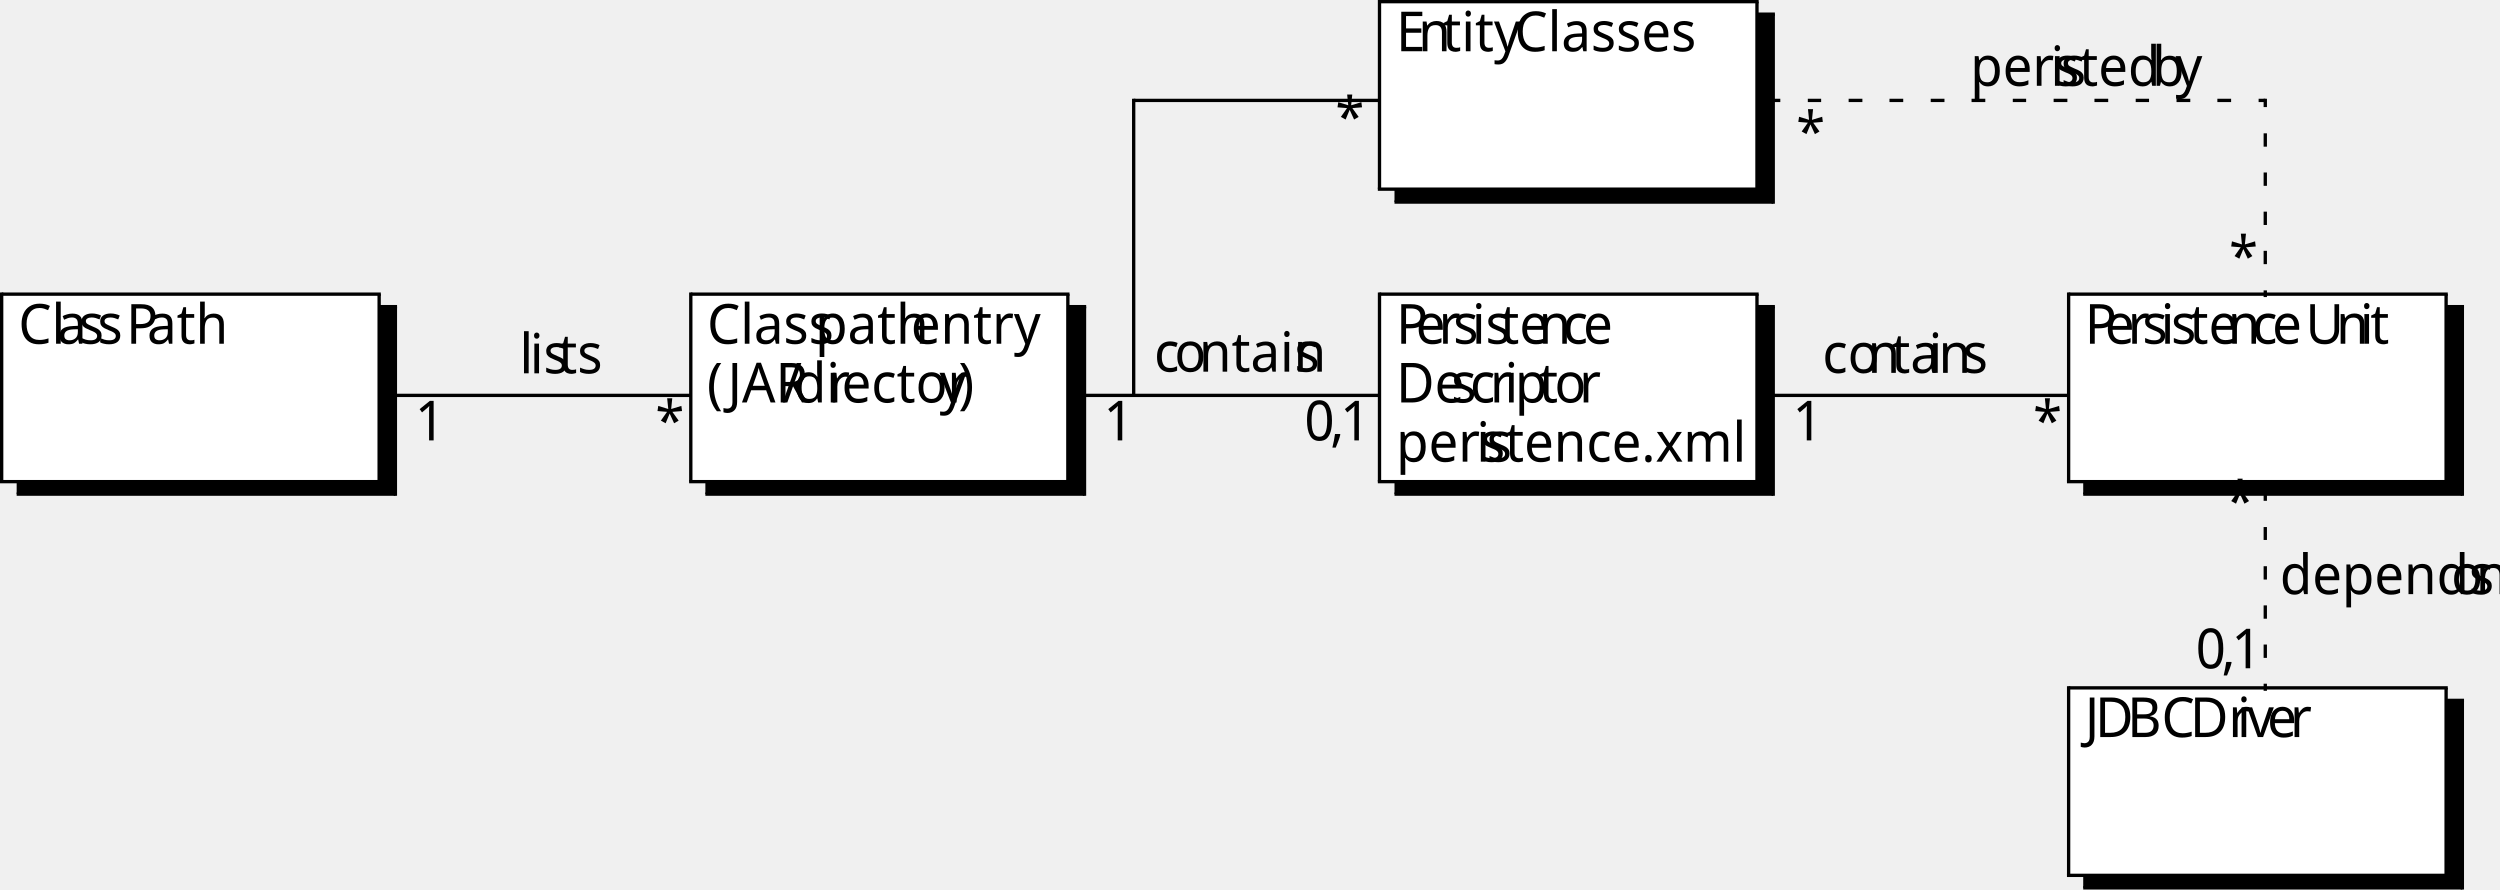
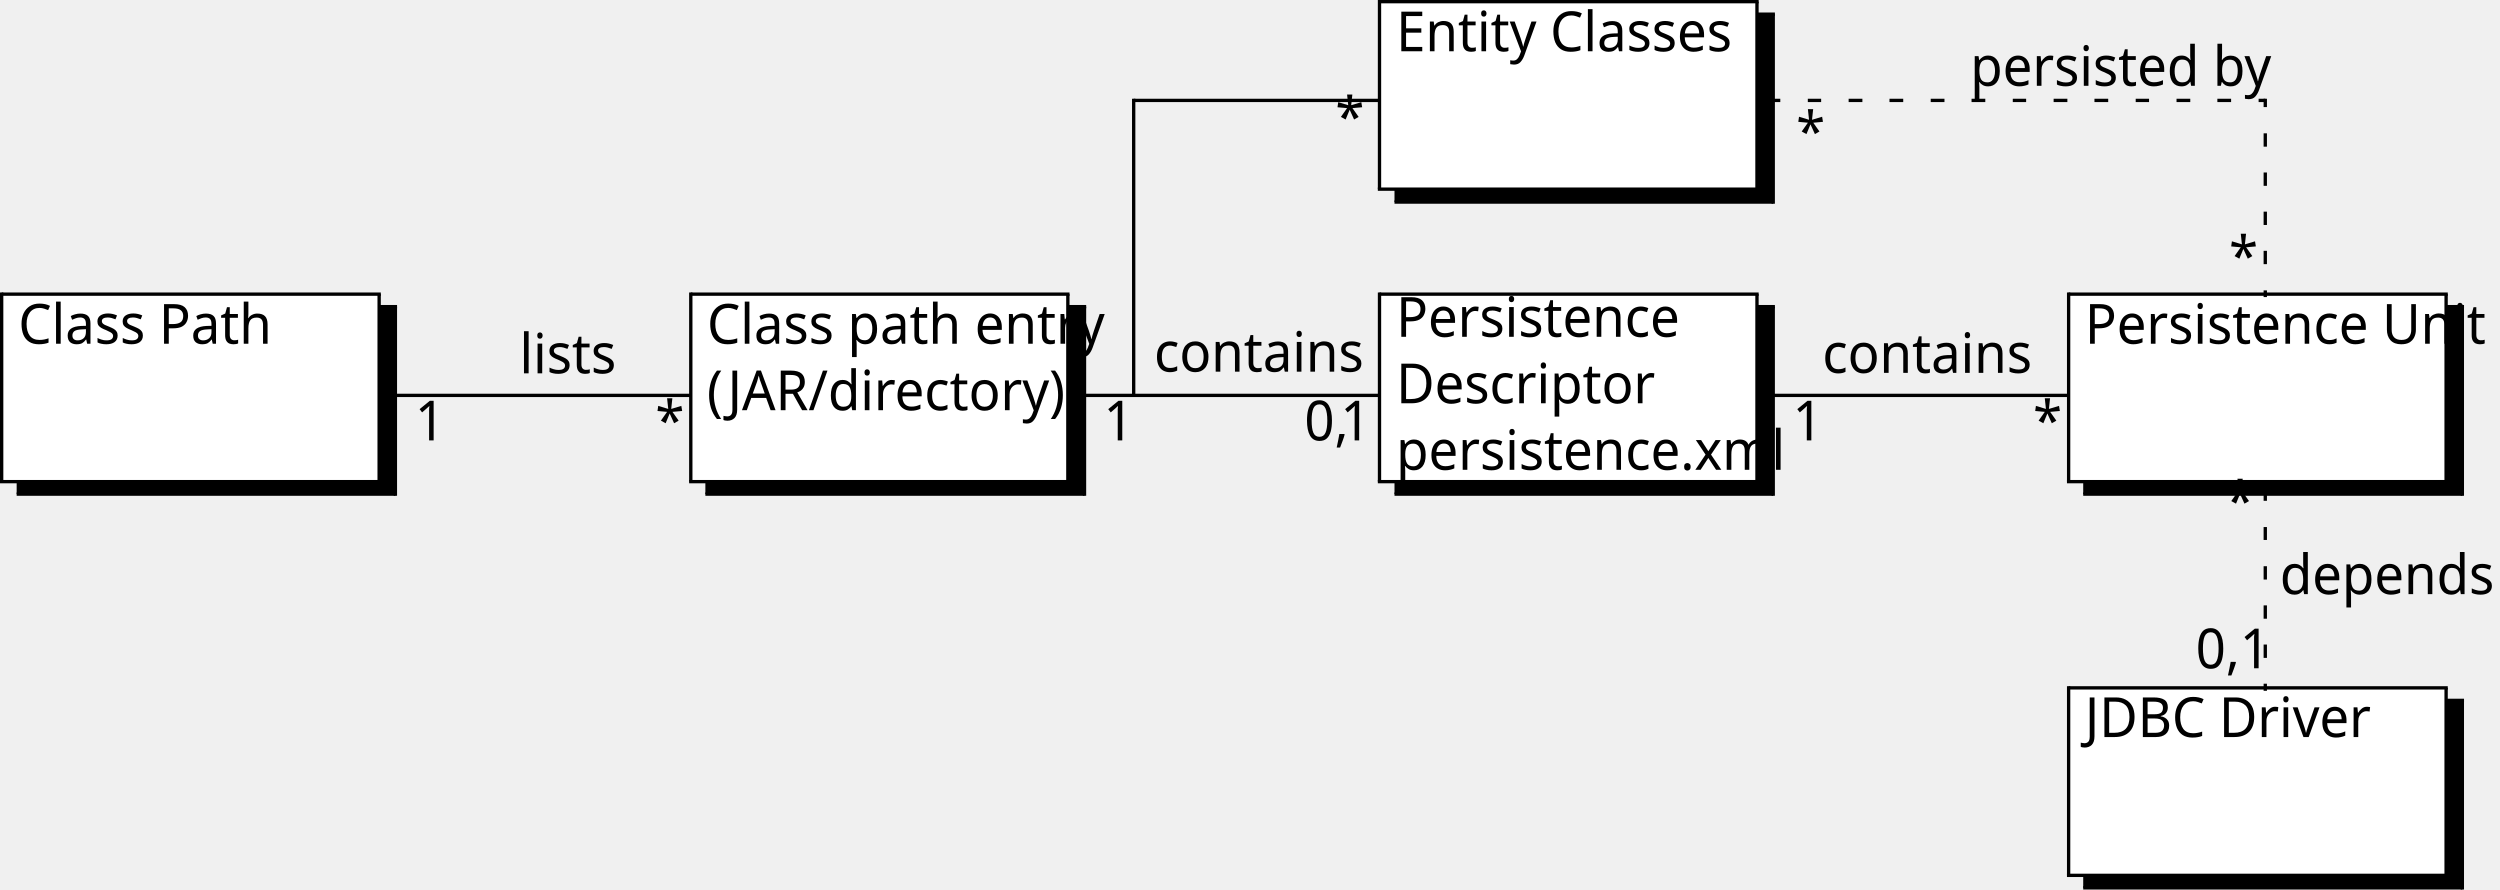
- <svg xmlns="http://www.w3.org/2000/svg" version="1.1" id="Layer_1" x="0px" y="0px" width="360.021px" height="128.1px" viewBox="0 0 360.021 128.1" style="enable-background:new 0 0 360.021 128.1;" xml:space="preserve">
+ <svg xmlns="http://www.w3.org/2000/svg" version="1.1" id="Layer_1" x="0px" y="0px" width="360.021px" height="128.1px" viewBox="0 0 360.021 128.1" enable-background="new 0 0 360.021 128.1" xml:space="preserve">
  <rect x="101.82" y="44.16" width="54.36" height="27" />
  <rect x="101.82" y="43.92" width="54.6" height="0.479" />
-   <rect x="155.939" y="44.16" width="0.48" height="27.239" />
+   <rect x="155.939" y="44.16" width="0.48" height="27.238" />
  <rect x="101.58" y="70.92" width="54.6" height="0.479" />
  <rect x="101.58" y="43.92" width="0.48" height="27.24" />
-   <rect x="99.48" y="42.359" style="fill:#FFFFFF;" width="54.3" height="27" />
+   <rect x="99.48" y="42.359" fill="#FFFFFF" width="54.3" height="27" />
  <rect x="99.48" y="42.12" width="54.54" height="0.479" />
  <rect x="153.54" y="42.359" width="0.479" height="27.24" />
  <rect x="99.24" y="69.12" width="54.541" height="0.479" />
-   <rect x="99.24" y="42.12" width="0.48" height="27.239" />
-   <text transform="matrix(1 0 0 1.0522 101.8198 49.5)">
-     <tspan x="0" y="0" style="font-family:'ProductusOSGiBookc'; font-size:7.584;">Class</tspan>
-     <tspan x="14.076" y="0" style="font-family:'ProductusOSGiBookc'; font-size:7.584;"> </tspan>
-     <tspan x="15.578" y="0" style="font-family:'ProductusOSGiBookc'; font-size:7.584;">path</tspan>
-     <tspan x="27.856" y="0" style="font-family:'ProductusOSGiBookc'; font-size:7.584;"> </tspan>
-     <tspan x="29.357" y="0" style="font-family:'ProductusOSGiBookc'; font-size:7.584;">entry</tspan>
+   <rect x="99.24" y="42.12" width="0.48" height="27.238" />
+   <text transform="matrix(0.9504 0 0 1 101.8198 49.5002)" enable-background="new    ">
+     <tspan x="0" y="0" font-family="'ProductusOSGiBookc'" font-size="7.98">Class path entry</tspan>
+     <tspan x="0" y="9.576" font-family="'ProductusOSGiBookc'" font-size="7.98">(JAR/directory)</tspan>
  </text>
-   <text transform="matrix(1 0 0 1.0522 101.8198 57.96)">
-     <tspan x="0" y="0" style="font-family:'ProductusOSGiBookc'; font-size:7.584;">(JAR</tspan>
-     <tspan x="10.83" y="0" style="font-family:'ProductusOSGiBookc'; font-size:7.584;">/</tspan>
-     <tspan x="12.513" y="0" style="font-family:'ProductusOSGiBookc'; font-size:7.584;">di</tspan>
-     <tspan x="17.451" y="0" style="font-family:'ProductusOSGiBookc'; font-size:7.584;">r</tspan>
-     <tspan x="19.377" y="0" style="font-family:'ProductusOSGiBookc'; font-size:7.584;">ector</tspan>
-     <tspan x="33.483" y="0" style="font-family:'ProductusOSGiBookc'; font-size:7.584;">y</tspan>
-     <tspan x="36.19" y="0" style="font-family:'ProductusOSGiBookc'; font-size:7.584;">)</tspan>
-   </text>
-   <rect x="201.06" y="2.04" width="54.3" height="27.06" />
-   <rect x="201.06" y="1.8" width="54.54" height="0.48" />
+   <rect x="201.06" y="2.04" width="54.301" height="27.06" />
+   <rect x="201.06" y="1.8" width="54.541" height="0.48" />
  <rect x="255.12" y="2.04" width="0.479" height="27.3" />
-   <rect x="200.819" y="28.859" width="54.54" height="0.48" />
-   <rect x="200.819" y="1.8" width="0.48" height="27.3" />
-   <rect x="198.66" y="0.24" style="fill:#FFFFFF;" width="54.359" height="27" />
-   <rect x="198.66" width="54.6" height="0.479" />
-   <rect x="252.78" y="0.24" width="0.479" height="27.239" />
-   <rect x="198.42" y="27" width="54.6" height="0.479" />
-   <rect x="198.42" width="0.479" height="27.24" />
-   <text transform="matrix(1 0 0 1.0522 201.0596 7.3799)">
-     <tspan x="0" y="0" style="font-family:'ProductusOSGiBookc'; font-size:7.584;">E</tspan>
-     <tspan x="3.186" y="0" style="font-family:'ProductusOSGiBookc'; font-size:7.584;">n</tspan>
-     <tspan x="6.658" y="0" style="font-family:'ProductusOSGiBookc'; font-size:7.584;">tity</tspan>
-     <tspan x="15.539" y="0" style="font-family:'ProductusOSGiBookc'; font-size:7.584;"> </tspan>
-     <tspan x="17.041" y="0" style="font-family:'ProductusOSGiBookc'; font-size:7.584;">Classes</tspan>
-   </text>
-   <rect x="201.06" y="44.16" width="54.3" height="27" />
-   <rect x="201.06" y="43.92" width="54.54" height="0.479" />
-   <rect x="255.12" y="44.16" width="0.479" height="27.239" />
-   <rect x="200.819" y="70.92" width="54.54" height="0.479" />
-   <rect x="200.819" y="43.92" width="0.48" height="27.24" />
-   <rect x="198.66" y="42.359" style="fill:#FFFFFF;" width="54.359" height="27" />
+   <rect x="200.819" y="28.859" width="54.539" height="0.48" />
+   <rect x="200.819" y="1.8" width="0.479" height="27.3" />
+   <rect x="198.66" y="0.24" fill="#FFFFFF" width="54.358" height="27" />
+   <rect x="198.66" y="0" width="54.6" height="0.479" />
+   <rect x="252.78" y="0.24" width="0.479" height="27.238" />
+   <rect x="198.42" y="27" width="54.601" height="0.479" />
+   <rect x="198.42" y="0" width="0.479" height="27.24" />
+   <text transform="matrix(0.9504 0 0 1 201.0596 7.3801)" font-family="'ProductusOSGiBookc'" font-size="7.98">Entity Classes</text>
+   <rect x="201.06" y="44.16" width="54.301" height="27" />
+   <rect x="201.06" y="43.92" width="54.541" height="0.479" />
+   <rect x="255.12" y="44.16" width="0.479" height="27.238" />
+   <rect x="200.819" y="70.92" width="54.539" height="0.479" />
+   <rect x="200.819" y="43.92" width="0.479" height="27.24" />
+   <rect x="198.66" y="42.359" fill="#FFFFFF" width="54.358" height="27" />
  <rect x="198.66" y="42.12" width="54.6" height="0.479" />
  <rect x="252.78" y="42.359" width="0.479" height="27.24" />
-   <rect x="198.42" y="69.12" width="54.6" height="0.479" />
-   <rect x="198.42" y="42.12" width="0.479" height="27.239" />
-   <text transform="matrix(1 0 0 1.0522 201.0596 49.5)">
-     <tspan x="0" y="0" style="font-family:'ProductusOSGiBookc'; font-size:7.584;">P</tspan>
-     <tspan x="2.821" y="0" style="font-family:'ProductusOSGiBookc'; font-size:7.584;">e</tspan>
-     <tspan x="6.12" y="0" style="font-family:'ProductusOSGiBookc'; font-size:7.584;">r</tspan>
-     <tspan x="8.221" y="0" style="font-family:'ProductusOSGiBookc'; font-size:7.584;">s</tspan>
-     <tspan x="10.913" y="0" style="font-family:'ProductusOSGiBookc'; font-size:7.584;">is</tspan>
-     <tspan x="15.001" y="0" style="font-family:'ProductusOSGiBookc'; font-size:7.584;">te</tspan>
-     <tspan x="20.515" y="0" style="font-family:'ProductusOSGiBookc'; font-size:7.584;">n</tspan>
-     <tspan x="23.988" y="0" style="font-family:'ProductusOSGiBookc'; font-size:7.584;">c</tspan>
-     <tspan x="26.923" y="0" style="font-family:'ProductusOSGiBookc'; font-size:7.584;">e </tspan>
+   <rect x="198.42" y="69.12" width="54.601" height="0.479" />
+   <rect x="198.42" y="42.12" width="0.479" height="27.238" />
+   <text transform="matrix(0.9504 0 0 1 201.0596 48.5002)" enable-background="new    ">
+     <tspan x="0" y="0" font-family="'ProductusOSGiBookc'" font-size="7.98">Persistence</tspan>
+     <tspan x="0" y="9.576" font-family="'ProductusOSGiBookc'" font-size="7.98">Descriptor</tspan>
+     <tspan x="0" y="19.151" font-family="'ProductusOSGiBookc'" font-size="7.98">persistence.xml</tspan>
  </text>
-   <text transform="matrix(1 0 0 1.0522 201.0596 57.96)">
-     <tspan x="0" y="0" style="font-family:'ProductusOSGiBookc'; font-size:7.584;">De</tspan>
-     <tspan x="7.94" y="0" style="font-family:'ProductusOSGiBookc'; font-size:7.584;">s</tspan>
-     <tspan x="10.633" y="0" style="font-family:'ProductusOSGiBookc'; font-size:7.584;">c</tspan>
-     <tspan x="13.515" y="0" style="font-family:'ProductusOSGiBookc'; font-size:7.584;">r</tspan>
-     <tspan x="15.615" y="0" style="font-family:'ProductusOSGiBookc'; font-size:7.584;">i</tspan>
-     <tspan x="17.109" y="0" style="font-family:'ProductusOSGiBookc'; font-size:7.584;">p</tspan>
-     <tspan x="20.583" y="0" style="font-family:'ProductusOSGiBookc'; font-size:7.584;">t</tspan>
-     <tspan x="22.798" y="0" style="font-family:'ProductusOSGiBookc'; font-size:7.584;">o</tspan>
-     <tspan x="26.362" y="0" style="font-family:'ProductusOSGiBookc'; font-size:7.584;">r</tspan>
-   </text>
-   <text transform="matrix(1 0 0 1.0522 201.0596 66.4805)">
-     <tspan x="0" y="0" style="font-family:'ProductusOSGiBookc'; font-size:7.584;">pers</tspan>
-     <tspan x="11.551" y="0" style="font-family:'ProductusOSGiBookc'; font-size:7.584;">i</tspan>
-     <tspan x="13.045" y="0" style="font-family:'ProductusOSGiBookc'; font-size:7.584;">s</tspan>
-     <tspan x="15.691" y="0" style="font-family:'ProductusOSGiBookc'; font-size:7.584;">tence.xml</tspan>
-   </text>
-   <rect x="300.24" y="44.16" width="54.359" height="27" />
+   <rect x="300.24" y="44.16" width="54.358" height="27" />
  <rect x="300.24" y="43.92" width="54.6" height="0.479" />
-   <rect x="354.359" y="44.16" width="0.48" height="27.239" />
+   <rect x="354.359" y="44.16" width="0.479" height="27.238" />
  <rect x="300" y="70.92" width="54.6" height="0.479" />
  <rect x="300" y="43.92" width="0.479" height="27.24" />
-   <rect x="297.899" y="42.359" style="fill:#FFFFFF;" width="54.36" height="27" />
+   <rect x="297.899" y="42.359" fill="#FFFFFF" width="54.359" height="27" />
  <rect x="297.899" y="42.12" width="54.601" height="0.479" />
  <rect x="352.02" y="42.359" width="0.48" height="27.24" />
  <rect x="297.66" y="69.12" width="54.6" height="0.479" />
-   <rect x="297.66" y="42.12" width="0.479" height="27.239" />
-   <text transform="matrix(1 0 0 1.0522 300.2402 49.5)">
-     <tspan x="0" y="0" style="font-family:'ProductusOSGiBookc'; font-size:7.584;">P</tspan>
-     <tspan x="2.882" y="0" style="font-family:'ProductusOSGiBookc'; font-size:7.584;">e</tspan>
-     <tspan x="6.181" y="0" style="font-family:'ProductusOSGiBookc'; font-size:7.584;">r</tspan>
-     <tspan x="8.281" y="0" style="font-family:'ProductusOSGiBookc'; font-size:7.584;">s</tspan>
-     <tspan x="10.929" y="0" style="font-family:'ProductusOSGiBookc'; font-size:7.584;">i</tspan>
-     <tspan x="12.423" y="0" style="font-family:'ProductusOSGiBookc'; font-size:7.584;">s</tspan>
-     <tspan x="15.069" y="0" style="font-family:'ProductusOSGiBookc'; font-size:7.584;">te</tspan>
-     <tspan x="20.583" y="0" style="font-family:'ProductusOSGiBookc'; font-size:7.584;">n</tspan>
-     <tspan x="24.087" y="0" style="font-family:'ProductusOSGiBookc'; font-size:7.584;">c</tspan>
-     <tspan x="26.969" y="0" style="font-family:'ProductusOSGiBookc'; font-size:7.584;">e</tspan>
-     <tspan x="30.268" y="0" style="font-family:'ProductusOSGiBookc'; font-size:7.584;"> </tspan>
-     <tspan x="31.77" y="0" style="font-family:'ProductusOSGiBookc'; font-size:7.584;">U</tspan>
-     <tspan x="36.19" y="0" style="font-family:'ProductusOSGiBookc'; font-size:7.584;">n</tspan>
-     <tspan x="39.611" y="0" style="font-family:'ProductusOSGiBookc'; font-size:7.584;">i</tspan>
-     <tspan x="41.104" y="0" style="font-family:'ProductusOSGiBookc'; font-size:7.584;">t</tspan>
-   </text>
-   <rect x="300.24" y="100.859" width="54.359" height="27" />
+   <rect x="297.66" y="42.12" width="0.479" height="27.238" />
+   <text transform="matrix(0.9504 0 0 1 300.2402 49.5002)" font-family="'ProductusOSGiBookc'" font-size="7.98">Persistence Unit</text>
+   <rect x="300.24" y="100.859" width="54.358" height="27" />
  <rect x="300.24" y="100.62" width="54.6" height="0.479" />
-   <rect x="354.359" y="100.859" width="0.48" height="27.24" />
+   <rect x="354.359" y="100.859" width="0.479" height="27.24" />
  <rect x="300" y="127.62" width="54.6" height="0.479" />
-   <rect x="300" y="100.62" width="0.479" height="27.239" />
-   <rect x="297.899" y="99.06" style="fill:#FFFFFF;" width="54.36" height="27" />
+   <rect x="300" y="100.62" width="0.479" height="27.238" />
+   <rect x="297.899" y="99.06" fill="#FFFFFF" width="54.359" height="27" />
  <rect x="297.899" y="98.819" width="54.601" height="0.48" />
  <rect x="352.02" y="99.06" width="0.48" height="27.24" />
  <rect x="297.66" y="125.819" width="54.6" height="0.48" />
  <rect x="297.66" y="98.819" width="0.479" height="27.24" />
-   <text transform="matrix(1 0 0 1.0522 300.2402 106.1396)">
-     <tspan x="0" y="0" style="font-family:'ProductusOSGiBookc'; font-size:7.584;">J</tspan>
-     <tspan x="1.479" y="0" style="font-family:'ProductusOSGiBookc'; font-size:7.584;">D</tspan>
-     <tspan x="6.105" y="0" style="font-family:'ProductusOSGiBookc'; font-size:7.584;">BC</tspan>
-     <tspan x="13.644" y="0" style="font-family:'ProductusOSGiBookc'; font-size:7.584;"> </tspan>
-     <tspan x="15.146" y="0" style="font-family:'ProductusOSGiBookc'; font-size:7.584;">Dr</tspan>
-     <tspan x="21.926" y="0" style="font-family:'ProductusOSGiBookc'; font-size:7.584;">i</tspan>
-     <tspan x="23.366" y="0" style="font-family:'ProductusOSGiBookc'; font-size:7.584;">v</tspan>
-     <tspan x="26.248" y="0" style="font-family:'ProductusOSGiBookc'; font-size:7.584;">e</tspan>
-     <tspan x="29.555" y="0" style="font-family:'ProductusOSGiBookc'; font-size:7.584;">r</tspan>
-   </text>
+   <text transform="matrix(0.9504 0 0 1 300.2402 106.1399)" font-family="'ProductusOSGiBookc'" font-size="7.98">JDBC Driver</text>
  <rect x="56.94" y="56.7" width="42.54" height="0.479" />
  <rect x="156.18" y="56.7" width="42.48" height="0.479" />
-   <rect x="255.359" y="56.7" width="42.54" height="0.479" />
+   <rect x="255.358" y="56.7" width="42.541" height="0.479" />
  <rect x="325.979" y="71.16" width="0.48" height="0.96" />
  <rect x="325.979" y="75.899" width="0.48" height="1.86" />
  <rect x="325.979" y="81.54" width="0.48" height="1.92" />
  <rect x="325.979" y="87.18" width="0.48" height="1.92" />
-   <rect x="325.979" y="92.819" width="0.48" height="1.921" />
+   <rect x="325.979" y="92.819" width="0.48" height="1.922" />
  <rect x="325.979" y="98.46" width="0.48" height="1.02" />
-   <text transform="matrix(1 0 0 1.0522 74.8198 53.7598)">
-     <tspan x="0" y="0" style="font-family:'ProductusOSGiBookc'; font-size:7.584;">l</tspan>
-     <tspan x="1.494" y="0" style="font-family:'ProductusOSGiBookc'; font-size:7.584;">is</tspan>
-     <tspan x="5.582" y="0" style="font-family:'ProductusOSGiBookc'; font-size:7.584;">ts</tspan>
+   <text transform="matrix(0.9504 0 0 1 74.8198 53.76)" font-family="'ProductusOSGiBookc'" font-size="7.98">lists</text>
+   <text transform="matrix(0.9504 0 0 1 59.7603 63.4202)" font-family="'ProductusOSGiBookc'" font-size="7.98" letter-spacing="31.566">1</text>
+   <text transform="matrix(0.9504 0 0 1 94.3745 63.4202)" font-family="'ProductusOSGiBookc'" font-size="7.98" letter-spacing="62.08">*</text>
+   <text transform="matrix(0.9504 0 0 1 158.9292 63.4202)" font-family="'ProductusOSGiBookc'" font-size="7.98" letter-spacing="25.253">1</text>
+   <text transform="matrix(0.9504 0 0 1 187.8467 63.4202)" enable-background="new    ">
+     <tspan x="0" y="0" font-family="'ProductusOSGiBookc'" font-size="7.98">0,</tspan>
+     <tspan x="5.467" y="0" font-family="'ProductusOSGiBookc'" font-size="7.98" letter-spacing="64.184">1</tspan>
  </text>
-   <text transform="matrix(1 0 0 1.0522 59.7603 63.4199)">
-     <tspan x="0" y="0" style="font-family:'ProductusOSGiBookc'; font-size:7.584; letter-spacing:31;">1</tspan>
-     <tspan x="34.614" y="0" style="font-family:'ProductusOSGiBookc'; font-size:7.584; letter-spacing:60;">*</tspan>
-     <tspan x="99.169" y="0" style="font-family:'ProductusOSGiBookc'; font-size:7.584; letter-spacing:25;">1</tspan>
-     <tspan x="128.087" y="0" style="font-family:'ProductusOSGiBookc'; font-size:7.584;">0</tspan>
-     <tspan x="131.804" y="0" style="font-family:'ProductusOSGiBookc'; font-size:7.584;">,</tspan>
-     <tspan x="133.245" y="0" style="font-family:'ProductusOSGiBookc'; font-size:7.584; letter-spacing:62;">1</tspan>
-     <tspan x="198.4" y="0" style="font-family:'ProductusOSGiBookc'; font-size:7.584; letter-spacing:31;">1</tspan>
-     <tspan x="233.014" y="0" style="font-family:'ProductusOSGiBookc'; font-size:7.584;">*</tspan>
-   </text>
-   <text transform="matrix(1 0 0 1.0522 166.2002 53.5195)">
-     <tspan x="0" y="0" style="font-family:'ProductusOSGiBookc'; font-size:7.584;">c</tspan>
-     <tspan x="2.92" y="0" style="font-family:'ProductusOSGiBookc'; font-size:7.584;">o</tspan>
-     <tspan x="6.462" y="0" style="font-family:'ProductusOSGiBookc'; font-size:7.584;">ntain</tspan>
-     <tspan x="20.219" y="0" style="font-family:'ProductusOSGiBookc'; font-size:7.584;">s</tspan>
-   </text>
-   <text transform="matrix(1 0 0 1.0522 262.4395 53.7002)">
-     <tspan x="0" y="0" style="font-family:'ProductusOSGiBookc'; font-size:7.584;">co</tspan>
-     <tspan x="6.515" y="0" style="font-family:'ProductusOSGiBookc'; font-size:7.584;">n</tspan>
-     <tspan x="9.935" y="0" style="font-family:'ProductusOSGiBookc'; font-size:7.584;">ta</tspan>
-     <tspan x="15.297" y="0" style="font-family:'ProductusOSGiBookc'; font-size:7.584;">i</tspan>
-     <tspan x="16.737" y="0" style="font-family:'ProductusOSGiBookc'; font-size:7.584;">n</tspan>
-     <tspan x="20.211" y="0" style="font-family:'ProductusOSGiBookc'; font-size:7.584;">s</tspan>
-   </text>
-   <text transform="matrix(1 0 0 1.0522 328.3203 85.5596)">
-     <tspan x="0" y="0" style="font-family:'ProductusOSGiBookc'; font-size:7.584;">depends</tspan>
-     <tspan x="23.116" y="0" style="font-family:'ProductusOSGiBookc'; font-size:7.584;"> </tspan>
-     <tspan x="24.671" y="0" style="font-family:'ProductusOSGiBookc'; font-size:7.584;">o</tspan>
-     <tspan x="28.235" y="0" style="font-family:'ProductusOSGiBookc'; font-size:7.584;">n</tspan>
-   </text>
-   <text transform="matrix(1 0 0 1.0522 320.5195 75)" style="font-family:'ProductusOSGiBookc'; font-size:7.584;">*</text>
-   <text transform="matrix(1 0 0 1.0522 316.2002 96.2402)">
-     <tspan x="0" y="0" style="font-family:'ProductusOSGiBookc'; font-size:7.584;">0</tspan>
-     <tspan x="3.716" y="0" style="font-family:'ProductusOSGiBookc'; font-size:7.584;">,</tspan>
-     <tspan x="5.157" y="0" style="font-family:'ProductusOSGiBookc'; font-size:7.584;">1</tspan>
-   </text>
-   <rect x="325.979" y="41.819" width="0.48" height="0.961" />
+   <text transform="matrix(0.9504 0 0 1 258.1602 63.4202)" font-family="'ProductusOSGiBookc'" font-size="7.98" letter-spacing="31.566">1</text>
+   <text transform="matrix(0.9504 0 0 1 292.7744 63.4202)" font-family="'ProductusOSGiBookc'" font-size="7.98">*</text>
+   <text transform="matrix(0.9504 0 0 1 166.2002 53.5198)" font-family="'ProductusOSGiBookc'" font-size="7.98">contains</text>
+   <text transform="matrix(0.9504 0 0 1 262.4395 53.7004)" font-family="'ProductusOSGiBookc'" font-size="7.98">contains</text>
+   <text transform="matrix(0.9504 0 0 1 328.3203 85.5598)" font-family="'ProductusOSGiBookc'" font-size="7.98">depends on</text>
+   <text transform="matrix(0.9504 0 0 1 320.5195 75.0002)" font-family="'ProductusOSGiBookc'" font-size="7.98">*</text>
+   <text transform="matrix(0.9504 0 0 1 316.2002 96.2405)" font-family="'ProductusOSGiBookc'" font-size="7.98">0,1</text>
+   <rect x="325.979" y="41.819" width="0.48" height="0.962" />
  <rect x="325.979" y="36.12" width="0.48" height="1.92" />
  <rect x="325.979" y="30.479" width="0.48" height="1.92" />
  <rect x="325.979" y="24.84" width="0.48" height="1.92" />
  <rect x="325.979" y="19.2" width="0.48" height="1.92" />
  <rect x="325.979" y="14.22" width="0.48" height="1.2" />
  <rect x="325.26" y="14.22" width="0.96" height="0.48" />
-   <rect x="319.319" y="14.22" width="1.98" height="0.48" />
-   <rect x="313.439" y="14.22" width="1.98" height="0.48" />
-   <rect x="307.56" y="14.22" width="1.92" height="0.48" />
+   <rect x="319.319" y="14.22" width="1.979" height="0.48" />
+   <rect x="313.439" y="14.22" width="1.979" height="0.48" />
+   <rect x="307.56" y="14.22" width="1.921" height="0.48" />
  <rect x="301.62" y="14.22" width="1.979" height="0.48" />
  <rect x="295.74" y="14.22" width="1.979" height="0.48" />
-   <rect x="289.859" y="14.22" width="1.921" height="0.48" />
+   <rect x="289.858" y="14.22" width="1.922" height="0.48" />
  <rect x="283.92" y="14.22" width="1.979" height="0.48" />
  <rect x="278.04" y="14.22" width="1.979" height="0.48" />
-   <rect x="272.1" y="14.22" width="1.98" height="0.48" />
+   <rect x="272.101" y="14.22" width="1.979" height="0.48" />
  <rect x="266.22" y="14.22" width="1.98" height="0.48" />
  <rect x="260.34" y="14.22" width="1.92" height="0.48" />
-   <rect x="255.359" y="14.22" width="1.021" height="0.48" />
+   <rect x="255.358" y="14.22" width="1.021" height="0.48" />
  <rect x="163.02" y="14.22" width="0.48" height="42.72" />
  <rect x="163.26" y="14.22" width="35.4" height="0.48" />
  <rect x="2.64" y="44.16" width="54.3" height="27" />
  <rect x="2.64" y="43.92" width="54.54" height="0.479" />
-   <rect x="56.7" y="44.16" width="0.48" height="27.239" />
+   <rect x="56.7" y="44.16" width="0.48" height="27.238" />
  <rect x="2.4" y="70.92" width="54.54" height="0.479" />
  <rect x="2.4" y="43.92" width="0.48" height="27.24" />
-   <rect x="0.24" y="42.359" style="fill:#FFFFFF;" width="54.36" height="27" />
+   <rect x="0.24" y="42.359" fill="#FFFFFF" width="54.36" height="27" />
  <rect x="0.24" y="42.12" width="54.6" height="0.479" />
  <rect x="54.36" y="42.359" width="0.48" height="27.24" />
  <rect y="69.12" width="54.6" height="0.479" />
-   <rect y="42.12" width="0.48" height="27.239" />
-   <text transform="matrix(1 0 0 1.0522 2.6396 49.5)">
-     <tspan x="0" y="0" style="font-family:'ProductusOSGiBookc'; font-size:7.584;">Cl</tspan>
-     <tspan x="5.589" y="0" style="font-family:'ProductusOSGiBookc'; font-size:7.584;">a</tspan>
-     <tspan x="8.707" y="0" style="font-family:'ProductusOSGiBookc'; font-size:7.584;">s</tspan>
-     <tspan x="11.399" y="0" style="font-family:'ProductusOSGiBookc'; font-size:7.584;">s</tspan>
-     <tspan x="14.038" y="0" style="font-family:'ProductusOSGiBookc'; font-size:7.584;"> </tspan>
-     <tspan x="15.54" y="0" style="font-family:'ProductusOSGiBookc'; font-size:7.584;">P</tspan>
-     <tspan x="18.543" y="0" style="font-family:'ProductusOSGiBookc'; font-size:7.584;">ath</tspan>
-   </text>
-   <text transform="matrix(1 0 0 1.0522 283.7393 12.3604)">
-     <tspan x="0" y="0" style="font-family:'ProductusOSGiBookc'; font-size:7.584;">pers</tspan>
-     <tspan x="11.551" y="0" style="font-family:'ProductusOSGiBookc'; font-size:7.584;">i</tspan>
-     <tspan x="13.045" y="0" style="font-family:'ProductusOSGiBookc'; font-size:7.584;">s</tspan>
-     <tspan x="15.691" y="0" style="font-family:'ProductusOSGiBookc'; font-size:7.584;">ted</tspan>
-     <tspan x="24.686" y="0" style="font-family:'ProductusOSGiBookc'; font-size:7.584;"> </tspan>
-     <tspan x="26.188" y="0" style="font-family:'ProductusOSGiBookc'; font-size:7.584;">b</tspan>
-     <tspan x="29.555" y="0" style="font-family:'ProductusOSGiBookc'; font-size:7.584;">y</tspan>
-   </text>
-   <text transform="matrix(1 0 0 1.0522 192.2988 19.6797)" style="font-family:'ProductusOSGiBookc'; font-size:7.584;">*</text>
-   <text transform="matrix(1 0 0 1.0522 258.6592 21.7803)" style="font-family:'ProductusOSGiBookc'; font-size:7.584;">*</text>
-   <text transform="matrix(1 0 0 1.0522 320.999 39.7207)" style="font-family:'ProductusOSGiBookc'; font-size:7.584;">*</text>
+   <rect y="42.12" width="0.48" height="27.238" />
+   <text transform="matrix(0.9504 0 0 1 2.6396 49.5002)" font-family="'ProductusOSGiBookc'" font-size="7.98">Class Path</text>
+   <text transform="matrix(0.9504 0 0 1 283.7393 12.3606)" font-family="'ProductusOSGiBookc'" font-size="7.98">persisted by</text>
+   <text transform="matrix(0.9504 0 0 1 192.2988 19.6799)" font-family="'ProductusOSGiBookc'" font-size="7.98">*</text>
+   <text transform="matrix(0.9504 0 0 1 258.6592 21.7805)" font-family="'ProductusOSGiBookc'" font-size="7.98">*</text>
+   <text transform="matrix(0.9504 0 0 1 320.999 39.7209)" font-family="'ProductusOSGiBookc'" font-size="7.98">*</text>
</svg>
